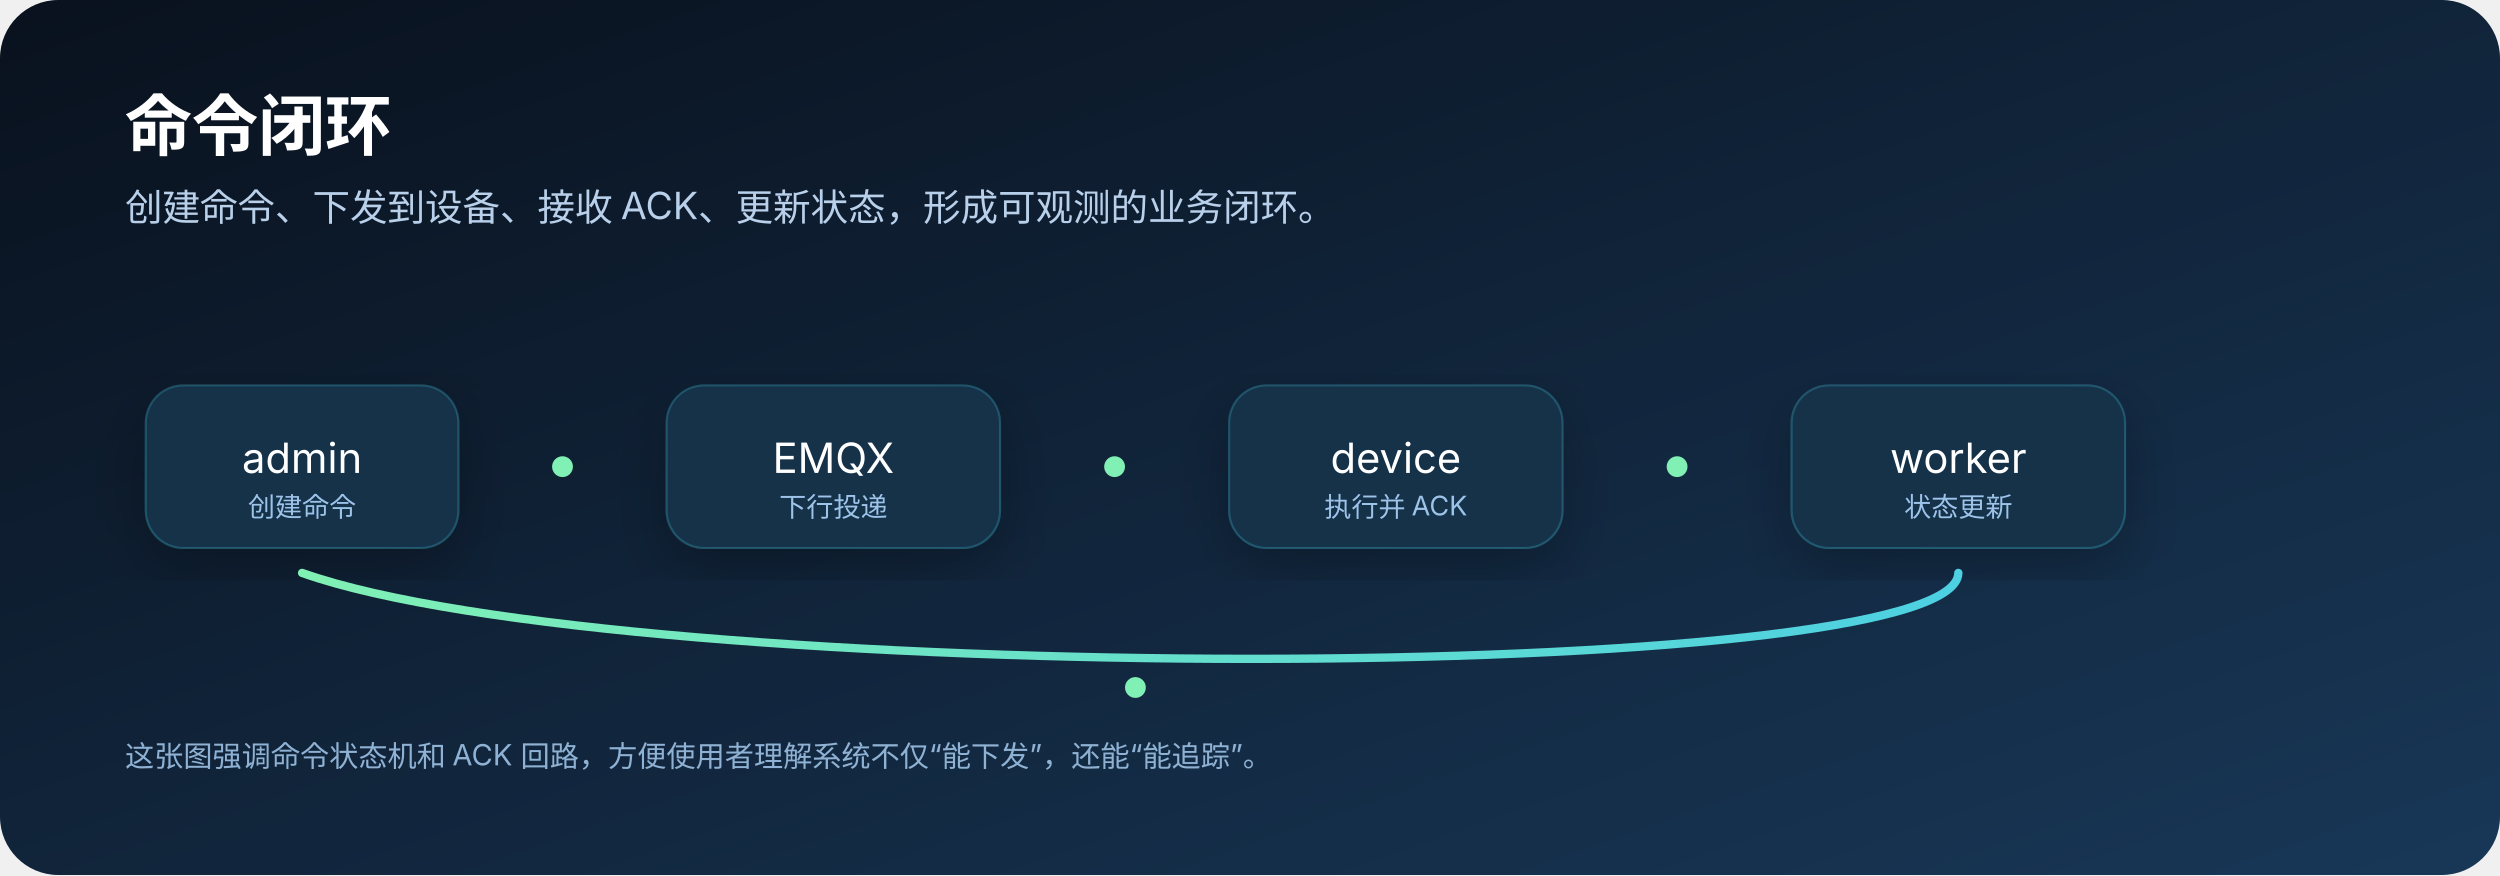
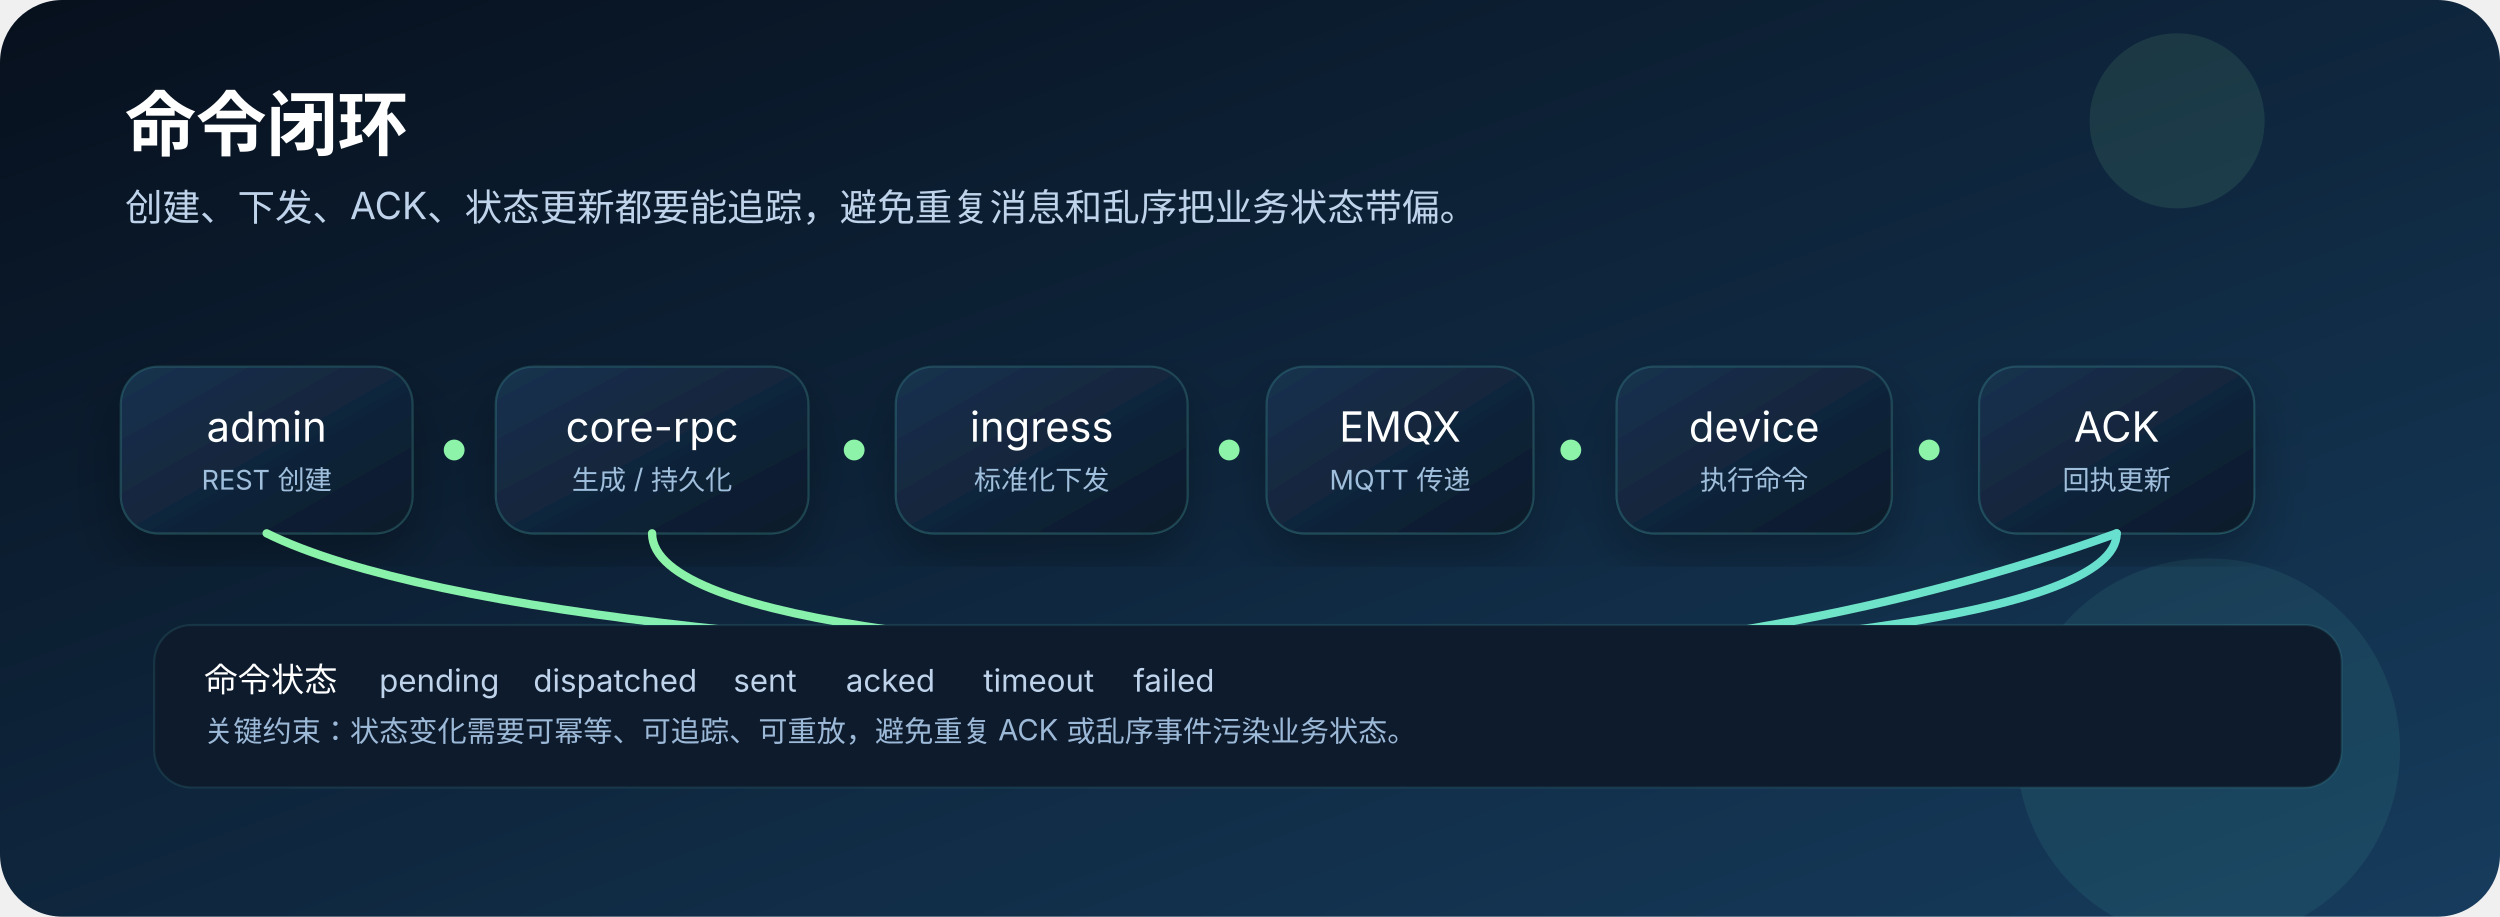
- <svg xmlns="http://www.w3.org/2000/svg" width="1200" height="420" viewBox="0 0 1200 420" role="img" aria-labelledby="title desc">
+ <svg xmlns="http://www.w3.org/2000/svg" width="1200" height="440" viewBox="0 0 1200 440" role="img" aria-labelledby="title desc">
  <defs>
    <linearGradient id="bg3" x1="0" y1="0" x2="1" y2="1">
-       <stop offset="0%" stop-color="#09111d" />
-       <stop offset="100%" stop-color="#183757" />
+       <stop offset="0%" stop-color="#07101d" />
+       <stop offset="100%" stop-color="#163c5d" />
+     </linearGradient>
+     <linearGradient id="card3" x1="0" y1="0" x2="1" y2="1">
+       <stop offset="0%" stop-color="#17324f" />
+       <stop offset="100%" stop-color="#0c1929" />
    </linearGradient>
    <linearGradient id="cycle" x1="0" y1="0" x2="1" y2="0">
-       <stop offset="0%" stop-color="#80f0b5" />
-       <stop offset="100%" stop-color="#4dd0e1" />
+       <stop offset="0%" stop-color="#8cf3a8" />
+       <stop offset="100%" stop-color="#68e0cf" />
    </linearGradient>
    <filter id="shadow3" x="-20%" y="-20%" width="140%" height="140%">
-       <feDropShadow dx="0" dy="10" stdDeviation="14" flood-color="#000" flood-opacity="0.28" />
+       <feDropShadow dx="0" dy="12" stdDeviation="14" flood-color="#000" flood-opacity="0.30" />
    </filter>
  </defs>
-   <rect width="1200" height="420" rx="28" fill="url(#bg3)" />
-   <text x="60" y="72" fill="#ffffff" font-size="32" font-family="Inter, system-ui, -apple-system, Segoe UI, sans-serif" font-weight="700">命令闭环</text>
-   <text x="60" y="106" fill="#b9d0ea" font-size="18" font-family="Inter, system-ui, -apple-system, Segoe UI, sans-serif">创建命令、下发到设备、接收 ACK、更新状态，形成可观测的业务闭环。</text>
+   <rect width="1200" height="440" rx="30" fill="url(#bg3)" />
+   <circle cx="1045" cy="58" r="42" fill="#8cf3a8" opacity="0.10" />
+   <circle cx="1060" cy="360" r="92" fill="#68e0cf" opacity="0.08" />
+   <text x="60" y="72" fill="#ffffff" font-size="34" font-family="Inter, system-ui, -apple-system, Segoe UI, sans-serif" font-weight="800">
+     命令闭环
+   </text>
+   <text x="60" y="106" fill="#bfd3ea" font-size="18" font-family="Inter, system-ui, -apple-system, Segoe UI, sans-serif">
+     创建、下发、ACK、状态更新都要能追踪，避免重复消息和乱序把业务状态带偏。
+   </text>
  <g filter="url(#shadow3)" font-family="Inter, system-ui, -apple-system, Segoe UI, sans-serif" text-anchor="middle">
-     <rect x="70" y="185" width="150" height="78" rx="18" fill="#12304a" stroke="#4dd0e1" stroke-opacity="0.25" />
-     <text x="145" y="227" fill="#ffffff" font-size="20">admin</text>
-     <text x="145" y="248" fill="#9ec3e8" font-size="13">创建命令</text>
-     <rect x="320" y="185" width="160" height="78" rx="18" fill="#12304a" stroke="#4dd0e1" stroke-opacity="0.25" />
-     <text x="400" y="227" fill="#ffffff" font-size="20">EMQX</text>
-     <text x="400" y="248" fill="#9ec3e8" font-size="13">下行投递</text>
-     <rect x="590" y="185" width="160" height="78" rx="18" fill="#12304a" stroke="#4dd0e1" stroke-opacity="0.25" />
-     <text x="670" y="227" fill="#ffffff" font-size="20">device</text>
-     <text x="670" y="248" fill="#9ec3e8" font-size="13">执行并 ACK</text>
-     <rect x="860" y="185" width="160" height="78" rx="18" fill="#12304a" stroke="#4dd0e1" stroke-opacity="0.25" />
-     <text x="940" y="227" fill="#ffffff" font-size="20">worker</text>
-     <text x="940" y="248" fill="#9ec3e8" font-size="13">状态更新</text>
+     <rect x="58" y="176" width="140" height="80" rx="18" fill="url(#card3)" stroke="#68e0cf" stroke-opacity="0.18" />
+     <text x="128" y="212" fill="#ffffff" font-size="20">admin</text>
+     <text x="128" y="235" fill="#9fbfdd" font-size="13">REST 创建</text>
+     <rect x="238" y="176" width="150" height="80" rx="18" fill="url(#card3)" stroke="#68e0cf" stroke-opacity="0.18" />
+     <text x="313" y="212" fill="#ffffff" font-size="20">core-rpc</text>
+     <text x="313" y="235" fill="#9fbfdd" font-size="13">生成 / 持久化</text>
+     <rect x="430" y="176" width="140" height="80" rx="18" fill="url(#card3)" stroke="#68e0cf" stroke-opacity="0.18" />
+     <text x="500" y="212" fill="#ffffff" font-size="20">ingress</text>
+     <text x="500" y="235" fill="#9fbfdd" font-size="13">标准化下发</text>
+     <rect x="608" y="176" width="128" height="80" rx="18" fill="url(#card3)" stroke="#68e0cf" stroke-opacity="0.18" />
+     <text x="672" y="212" fill="#ffffff" font-size="20">EMQX</text>
+     <text x="672" y="235" fill="#9fbfdd" font-size="13">MQTT 传递</text>
+     <rect x="776" y="176" width="132" height="80" rx="18" fill="url(#card3)" stroke="#68e0cf" stroke-opacity="0.18" />
+     <text x="842" y="212" fill="#ffffff" font-size="20">device</text>
+     <text x="842" y="235" fill="#9fbfdd" font-size="13">执行命令</text>
+     <rect x="950" y="176" width="132" height="80" rx="18" fill="url(#card3)" stroke="#68e0cf" stroke-opacity="0.18" />
+     <text x="1016" y="212" fill="#ffffff" font-size="20">ACK</text>
+     <text x="1016" y="235" fill="#9fbfdd" font-size="13">回执更新</text>
  </g>
  <g stroke="url(#cycle)" stroke-width="4" stroke-linecap="round" stroke-linejoin="round" fill="none">
-     <path d="M220 224 H320" />
-     <path d="M480 224 H590" />
-     <path d="M750 224 H860" />
-     <path d="M940 275 C940 330 300 330 145 275" />
+     <path d="M198 216 H238" />
+     <path d="M388 216 H430" />
+     <path d="M570 216 H608" />
+     <path d="M736 216 H776" />
+     <path d="M908 216 H950" />
+     <path d="M1016 256 C1016 336 290 336 128 256" />
+     <path d="M313 256 C313 300 500 316 672 316 C796 316 916 292 1016 256" />
  </g>
-   <g fill="#80f0b5">
-     <circle cx="270" cy="224" r="5" />
-     <circle cx="535" cy="224" r="5" />
-     <circle cx="805" cy="224" r="5" />
-     <circle cx="545" cy="330" r="5" />
+   <g fill="#8cf3a8">
+     <circle cx="218" cy="216" r="5" />
+     <circle cx="410" cy="216" r="5" />
+     <circle cx="590" cy="216" r="5" />
+     <circle cx="754" cy="216" r="5" />
+     <circle cx="926" cy="216" r="5" />
+     <circle cx="520" cy="316" r="5" />
+     <circle cx="860" cy="316" r="5" />
  </g>
-   <text x="60" y="368" fill="#8fb2d4" font-size="14" font-family="Inter, system-ui, -apple-system, Segoe UI, sans-serif">
-     这张图强调命令状态机和 ACK 回路，方便使用者理解系统不仅“能下发”，还能“能追踪”。
-   </text>
+   <g font-family="Inter, system-ui, -apple-system, Segoe UI, sans-serif">
+     <rect x="74" y="300" width="1050" height="78" rx="18" fill="#0d1b2d" stroke="#68e0cf" stroke-opacity="0.12" />
+     <text x="98" y="332" fill="#ffffff" font-size="16">命令状态</text>
+     <text x="182" y="332" fill="#bfd3ea" font-size="15">pending</text>
+     <text x="256" y="332" fill="#bfd3ea" font-size="15">dispatched</text>
+     <text x="352" y="332" fill="#bfd3ea" font-size="15">sent</text>
+     <text x="406" y="332" fill="#bfd3ea" font-size="15">acked</text>
+     <text x="472" y="332" fill="#bfd3ea" font-size="15">timeout</text>
+     <text x="544" y="332" fill="#bfd3ea" font-size="15">failed</text>
+     <text x="98" y="356" fill="#9db9d8" font-size="14">关键约束：状态变化需要可幂等、可追踪、可重放，避免重复 ACK 或乱序事件污染业务状态。</text>
+   </g>
</svg>
